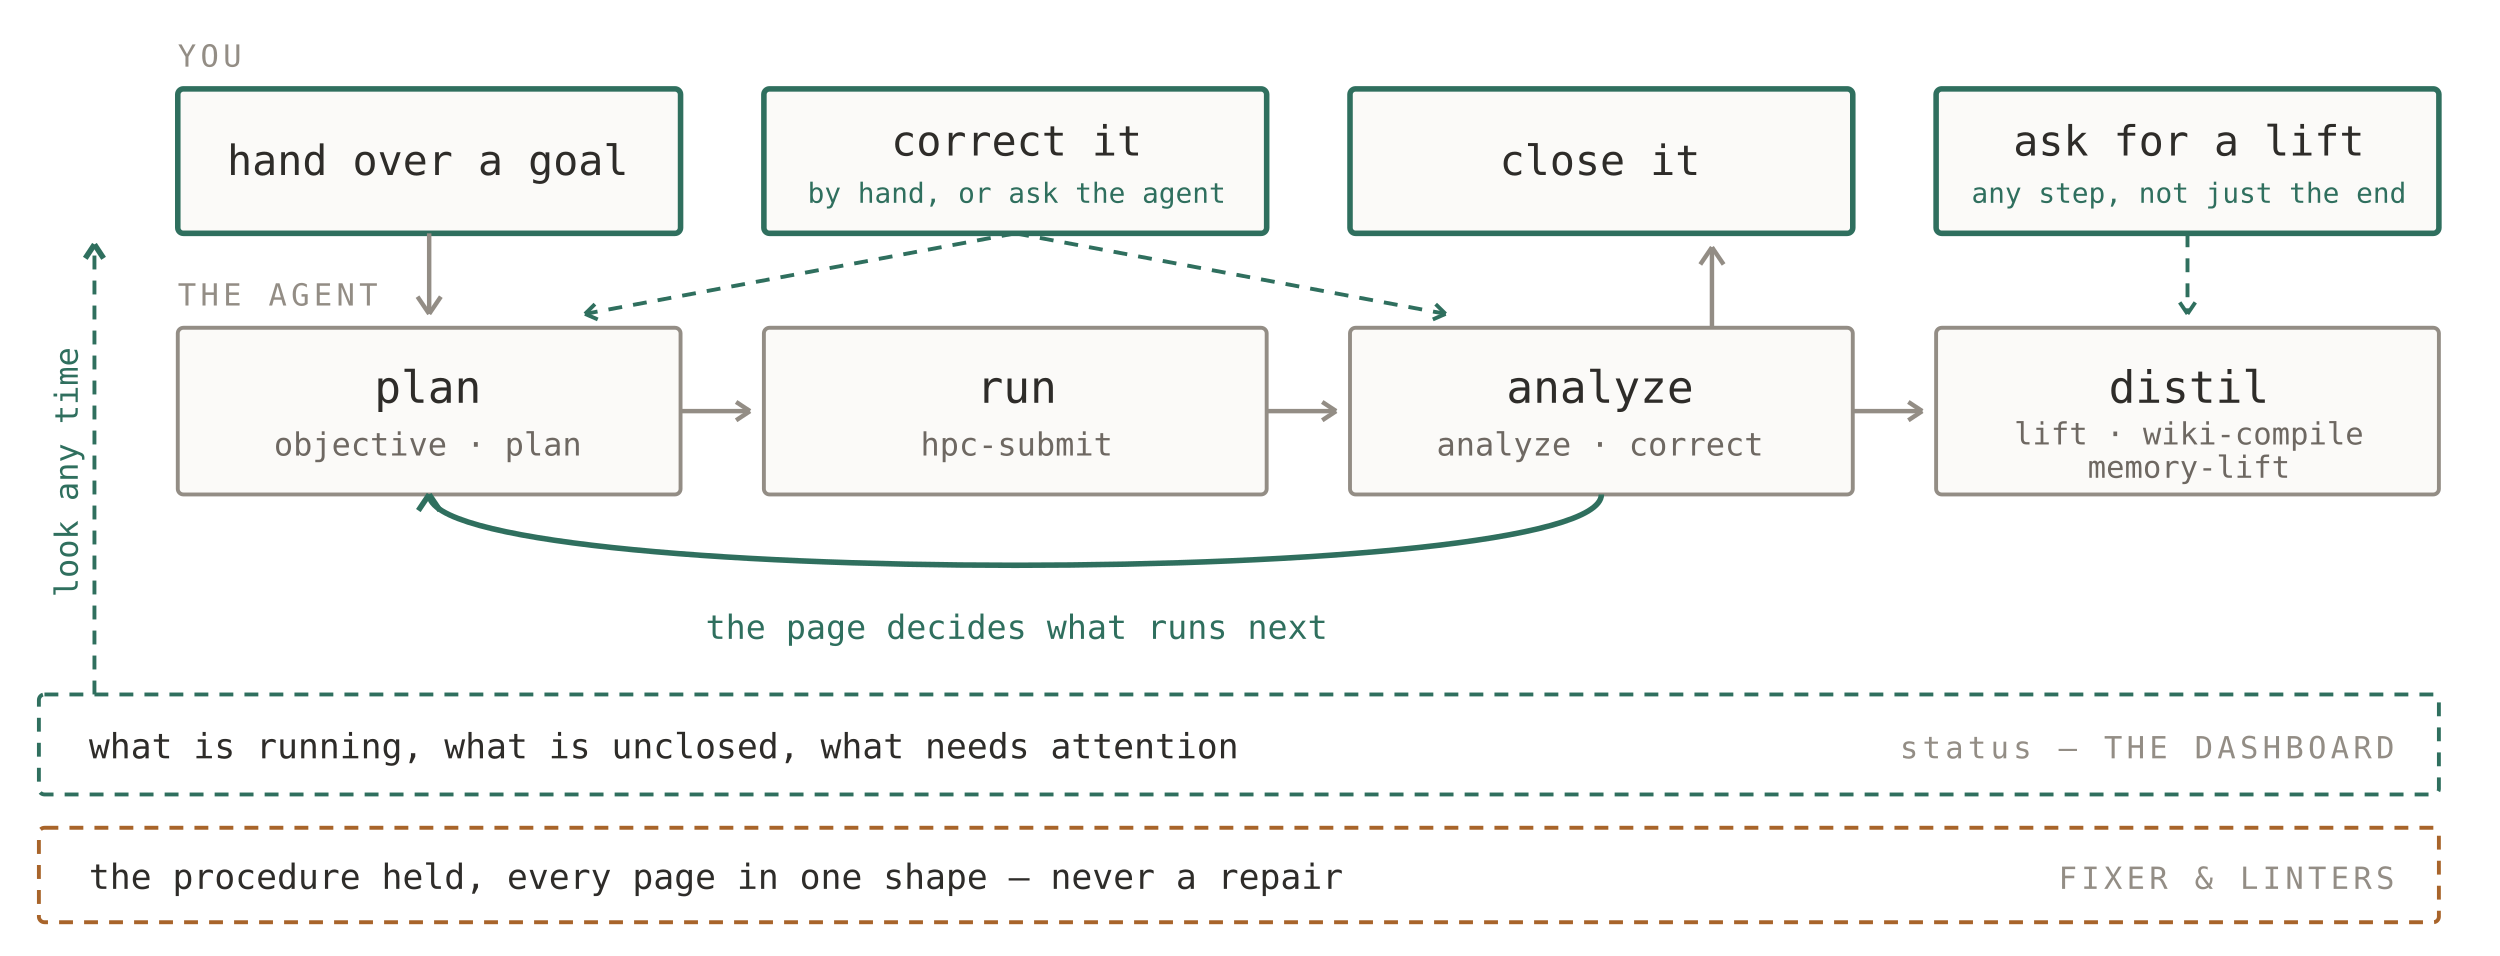
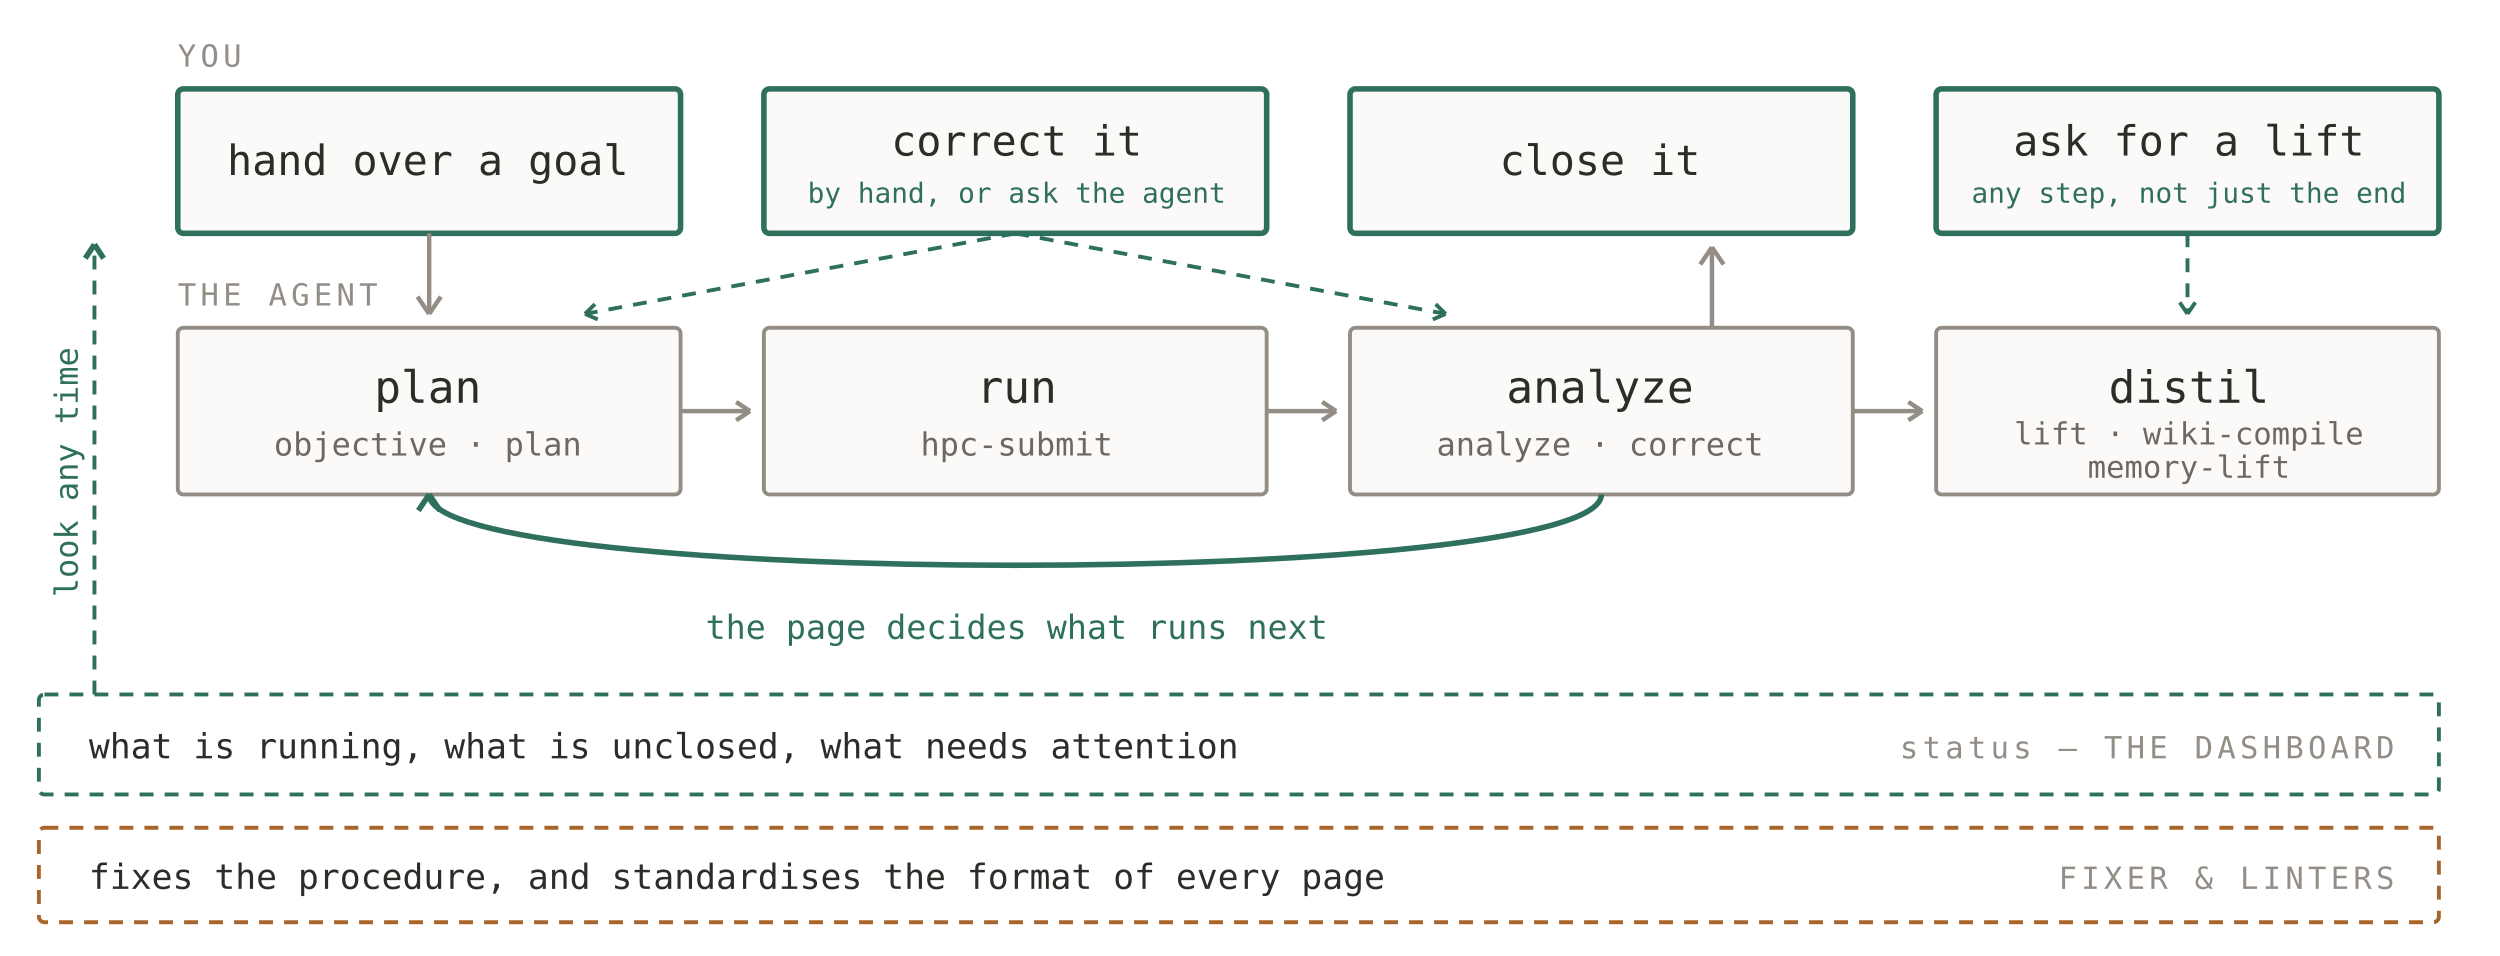
- <svg xmlns="http://www.w3.org/2000/svg" viewBox="0 0 900 344" role="img" aria-label="Two lanes and two bands. Top, what only you do: hand over a goal, correct it at any step, close it, ask for a lift. Below it, what the agent does: plan, run, analyze, distil, each naming the skills it drives, with an arc returning from analyze to plan where the page decides what runs next. Beneath both, the dashboard showing what is running, unclosed and needing attention; and the fixer with the linters, holding the procedure and keeping every page in one shape without repairing anything.">
+ <svg xmlns="http://www.w3.org/2000/svg" viewBox="0 0 900 344" role="img" aria-label="Two lanes and two bands. Top, what only you do: hand over a goal, correct it at any step, close it, ask for a lift. Below it, what the agent does: plan, run, analyze, distil, each naming the skills it drives, with an arc returning from analyze to plan where the page decides what runs next. Beneath both, the dashboard showing what is running, unclosed and needing attention; and the fixer with the linters, which fix the procedure and standardise the format of every page.">
  <text font-family="ui-monospace,SFMono-Regular,Menlo,Consolas,monospace" fill="#938D85" letter-spacing="0.14em" x="64" y="24" text-anchor="start" style="font-size:11px">YOU</text>
  <rect fill="#FBFAF8" stroke="#2F6F5E" stroke-width="2" x="64" y="32" width="181" height="52" rx="2" />
  <text font-family="ui-monospace,SFMono-Regular,Menlo,Consolas,monospace" fill="#2E2C29" x="154" y="63" text-anchor="middle" style="font-size:15px">hand over a goal</text>
  <rect fill="#FBFAF8" stroke="#2F6F5E" stroke-width="2" x="275" y="32" width="181" height="52" rx="2" />
  <text font-family="ui-monospace,SFMono-Regular,Menlo,Consolas,monospace" fill="#2E2C29" x="366" y="56" text-anchor="middle" style="font-size:15px">correct it</text>
  <text font-family="ui-monospace,SFMono-Regular,Menlo,Consolas,monospace" fill="#2F6F5E" x="366" y="73" text-anchor="middle" style="font-size:10px">by hand, or ask the agent</text>
  <rect fill="#FBFAF8" stroke="#2F6F5E" stroke-width="2" x="486" y="32" width="181" height="52" rx="2" />
  <text font-family="ui-monospace,SFMono-Regular,Menlo,Consolas,monospace" fill="#2E2C29" x="576" y="63" text-anchor="middle" style="font-size:15px">close it</text>
  <rect fill="#FBFAF8" stroke="#2F6F5E" stroke-width="2" x="697" y="32" width="181" height="52" rx="2" />
  <text font-family="ui-monospace,SFMono-Regular,Menlo,Consolas,monospace" fill="#2E2C29" x="788" y="56" text-anchor="middle" style="font-size:15px">ask for a lift</text>
  <text font-family="ui-monospace,SFMono-Regular,Menlo,Consolas,monospace" fill="#2F6F5E" x="788" y="73" text-anchor="middle" style="font-size:10px">any step, not just the end</text>
  <text font-family="ui-monospace,SFMono-Regular,Menlo,Consolas,monospace" fill="#938D85" letter-spacing="0.14em" x="64" y="110" text-anchor="start" style="font-size:11px">THE AGENT</text>
  <rect fill="#FBFAF8" stroke="#938D85" stroke-width="1.4" x="64" y="118" width="181" height="60" rx="2" />
  <text font-family="ui-monospace,SFMono-Regular,Menlo,Consolas,monospace" fill="#2E2C29" x="154" y="145" text-anchor="middle" style="font-size:16px">plan</text>
  <text font-family="ui-monospace,SFMono-Regular,Menlo,Consolas,monospace" fill="#6E6862" x="154" y="164" text-anchor="middle" style="font-size:11.5px">objective · plan</text>
  <rect fill="#FBFAF8" stroke="#938D85" stroke-width="1.4" x="275" y="118" width="181" height="60" rx="2" />
  <text font-family="ui-monospace,SFMono-Regular,Menlo,Consolas,monospace" fill="#2E2C29" x="366" y="145" text-anchor="middle" style="font-size:16px">run</text>
  <text font-family="ui-monospace,SFMono-Regular,Menlo,Consolas,monospace" fill="#6E6862" x="366" y="164" text-anchor="middle" style="font-size:11.5px">hpc-submit</text>
  <rect fill="#FBFAF8" stroke="#938D85" stroke-width="1.4" x="486" y="118" width="181" height="60" rx="2" />
  <text font-family="ui-monospace,SFMono-Regular,Menlo,Consolas,monospace" fill="#2E2C29" x="576" y="145" text-anchor="middle" style="font-size:16px">analyze</text>
  <text font-family="ui-monospace,SFMono-Regular,Menlo,Consolas,monospace" fill="#6E6862" x="576" y="164" text-anchor="middle" style="font-size:11.5px">analyze · correct</text>
  <rect fill="#FBFAF8" stroke="#938D85" stroke-width="1.4" x="697" y="118" width="181" height="60" rx="2" />
  <text font-family="ui-monospace,SFMono-Regular,Menlo,Consolas,monospace" fill="#2E2C29" x="788" y="145" text-anchor="middle" style="font-size:16px">distil</text>
  <text font-family="ui-monospace,SFMono-Regular,Menlo,Consolas,monospace" fill="#6E6862" x="788" y="160" text-anchor="middle" style="font-size:11px">lift · wiki-compile</text>
  <text font-family="ui-monospace,SFMono-Regular,Menlo,Consolas,monospace" fill="#6E6862" x="788" y="172" text-anchor="middle" style="font-size:11px">memory-lift</text>
  <line fill="none" stroke="#938D85" stroke-width="1.6" x1="154.5" y1="84.0" x2="154.5" y2="113.0" />
  <line fill="none" stroke="#938D85" stroke-width="1.6" x1="154.5" y1="113.0" x2="150.3" y2="106.8" />
  <line fill="none" stroke="#938D85" stroke-width="1.6" x1="154.5" y1="113.0" x2="158.7" y2="106.8" />
  <line fill="none" stroke="#938D85" stroke-width="1.6" x1="616.3" y1="118.0" x2="616.3" y2="89.0" />
  <line fill="none" stroke="#938D85" stroke-width="1.6" x1="616.3" y1="89.0" x2="620.5" y2="95.2" />
  <line fill="none" stroke="#938D85" stroke-width="1.6" x1="616.3" y1="89.0" x2="612.1" y2="95.2" />
  <line fill="none" stroke="#2F6F5E" stroke-width="1.4" stroke-dasharray="5 4" x1="365.5" y1="84.0" x2="520.4" y2="113.0" />
  <line fill="none" stroke="#2F6F5E" stroke-width="1.4" stroke-dasharray="5 4" x1="520.4" y1="113.0" x2="513.5" y2="116.0" />
  <line fill="none" stroke="#2F6F5E" stroke-width="1.4" stroke-dasharray="5 4" x1="520.4" y1="113.0" x2="515.0" y2="107.7" />
  <line fill="none" stroke="#2F6F5E" stroke-width="1.4" stroke-dasharray="5 4" x1="365.5" y1="84.0" x2="210.6" y2="113.0" />
  <line fill="none" stroke="#2F6F5E" stroke-width="1.4" stroke-dasharray="5 4" x1="210.6" y1="113.0" x2="216.0" y2="107.7" />
  <line fill="none" stroke="#2F6F5E" stroke-width="1.4" stroke-dasharray="5 4" x1="210.6" y1="113.0" x2="217.5" y2="116.0" />
  <line fill="none" stroke="#2F6F5E" stroke-width="1.4" stroke-dasharray="5 4" x1="787.5" y1="84.0" x2="787.5" y2="113.0" />
  <line fill="none" stroke="#2F6F5E" stroke-width="1.4" stroke-dasharray="5 4" x1="787.5" y1="113.0" x2="783.3" y2="106.8" />
  <line fill="none" stroke="#2F6F5E" stroke-width="1.4" stroke-dasharray="5 4" x1="787.5" y1="113.0" x2="791.7" y2="106.8" />
  <line fill="none" stroke="#938D85" stroke-width="1.6" x1="245.0" y1="148.0" x2="270.0" y2="148.0" />
  <line fill="none" stroke="#938D85" stroke-width="1.6" x1="270.0" y1="148.0" x2="265.0" y2="151.3" />
  <line fill="none" stroke="#938D85" stroke-width="1.6" x1="270.0" y1="148.0" x2="265.0" y2="144.7" />
  <line fill="none" stroke="#938D85" stroke-width="1.6" x1="456.0" y1="148.0" x2="481.0" y2="148.0" />
  <line fill="none" stroke="#938D85" stroke-width="1.6" x1="481.0" y1="148.0" x2="476.0" y2="151.3" />
  <line fill="none" stroke="#938D85" stroke-width="1.6" x1="481.0" y1="148.0" x2="476.0" y2="144.7" />
  <line fill="none" stroke="#938D85" stroke-width="1.6" x1="667.0" y1="148.0" x2="692.0" y2="148.0" />
  <line fill="none" stroke="#938D85" stroke-width="1.6" x1="692.0" y1="148.0" x2="687.0" y2="151.3" />
  <line fill="none" stroke="#938D85" stroke-width="1.6" x1="692.0" y1="148.0" x2="687.0" y2="144.7" />
  <path fill="none" stroke="#2F6F5E" stroke-width="2" d="M576.5,178 C576.5,212 154.5,212 154.5,178" />
  <line fill="none" stroke="#2F6F5E" stroke-width="2" x1="154.5" y1="178.0" x2="158.4" y2="183.8" />
  <line fill="none" stroke="#2F6F5E" stroke-width="2" x1="154.5" y1="178.0" x2="150.6" y2="183.8" />
  <text font-family="ui-monospace,SFMono-Regular,Menlo,Consolas,monospace" fill="#2F6F5E" x="366" y="230" text-anchor="middle" style="font-size:12px">the page decides what runs next</text>
  <rect fill="none" stroke="#2F6F5E" stroke-width="1.4" stroke-dasharray="5 4" x="14" y="250" width="864" height="36" rx="2" />
  <text font-family="ui-monospace,SFMono-Regular,Menlo,Consolas,monospace" fill="#2E2C29" x="32" y="273" text-anchor="start" style="font-size:12.5px">what is running, what is unclosed, what needs attention</text>
  <text font-family="ui-monospace,SFMono-Regular,Menlo,Consolas,monospace" fill="#938D85" letter-spacing="0.14em" x="862" y="273" text-anchor="end" style="font-size:11px">status — THE DASHBOARD</text>
  <line fill="none" stroke="#2F6F5E" stroke-width="1.4" stroke-dasharray="5 4" x1="34" y1="250" x2="34" y2="92" />
  <line fill="none" stroke="#2F6F5E" stroke-width="2" x1="34.0" y1="88.0" x2="37.3" y2="93.0" />
  <line fill="none" stroke="#2F6F5E" stroke-width="2" x1="34.0" y1="88.0" x2="30.7" y2="93.0" />
  <text font-family="ui-monospace,SFMono-Regular,Menlo,Consolas,monospace" fill="#2F6F5E" x="-170" y="28" text-anchor="middle" style="font-size:11.5px" transform="rotate(-90 0 0)">look any time</text>
  <rect fill="none" stroke="#A8642A" stroke-width="1.4" stroke-dasharray="5 4" x="14" y="298" width="864" height="34" rx="2" />
-   <text font-family="ui-monospace,SFMono-Regular,Menlo,Consolas,monospace" fill="#2E2C29" x="32" y="320" text-anchor="start" style="font-size:12.5px">the procedure held, every page in one shape — never a repair</text>
+   <text font-family="ui-monospace,SFMono-Regular,Menlo,Consolas,monospace" fill="#2E2C29" x="32" y="320" text-anchor="start" style="font-size:12.5px">fixes the procedure, and standardises the format of every page</text>
  <text font-family="ui-monospace,SFMono-Regular,Menlo,Consolas,monospace" fill="#938D85" letter-spacing="0.14em" x="862" y="320" text-anchor="end" style="font-size:11px">FIXER &amp; LINTERS</text>
</svg>
